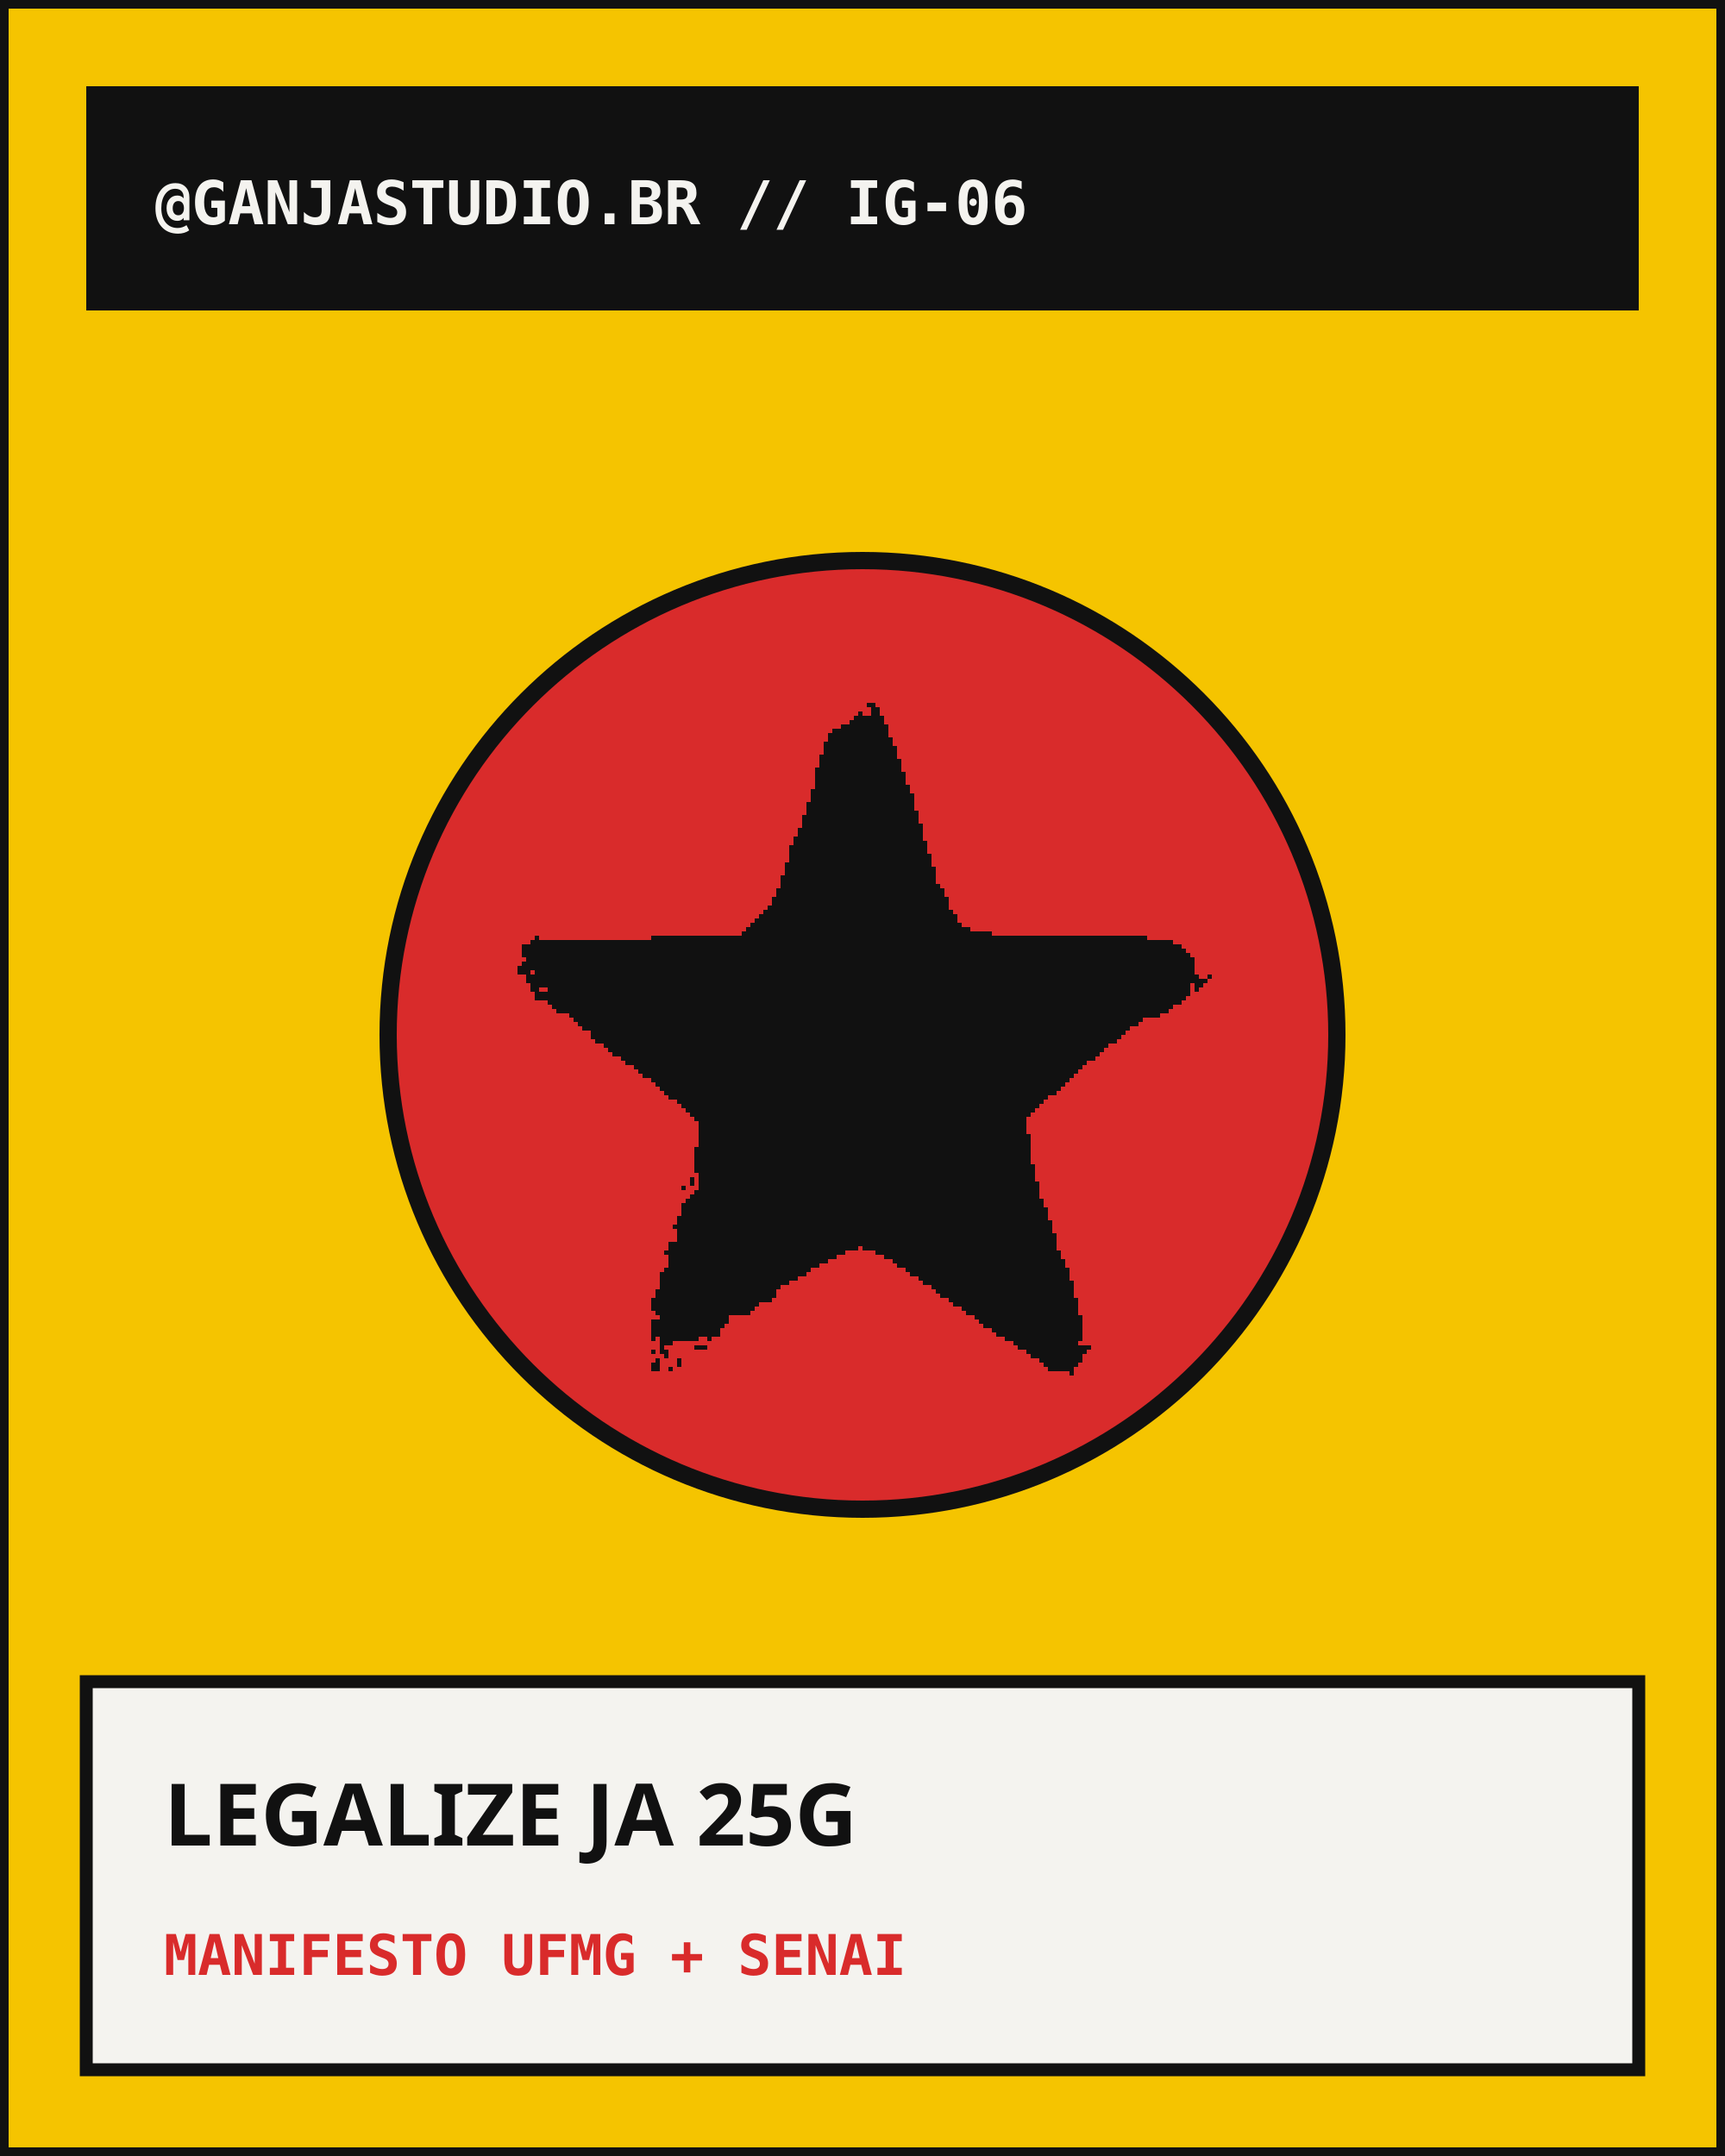
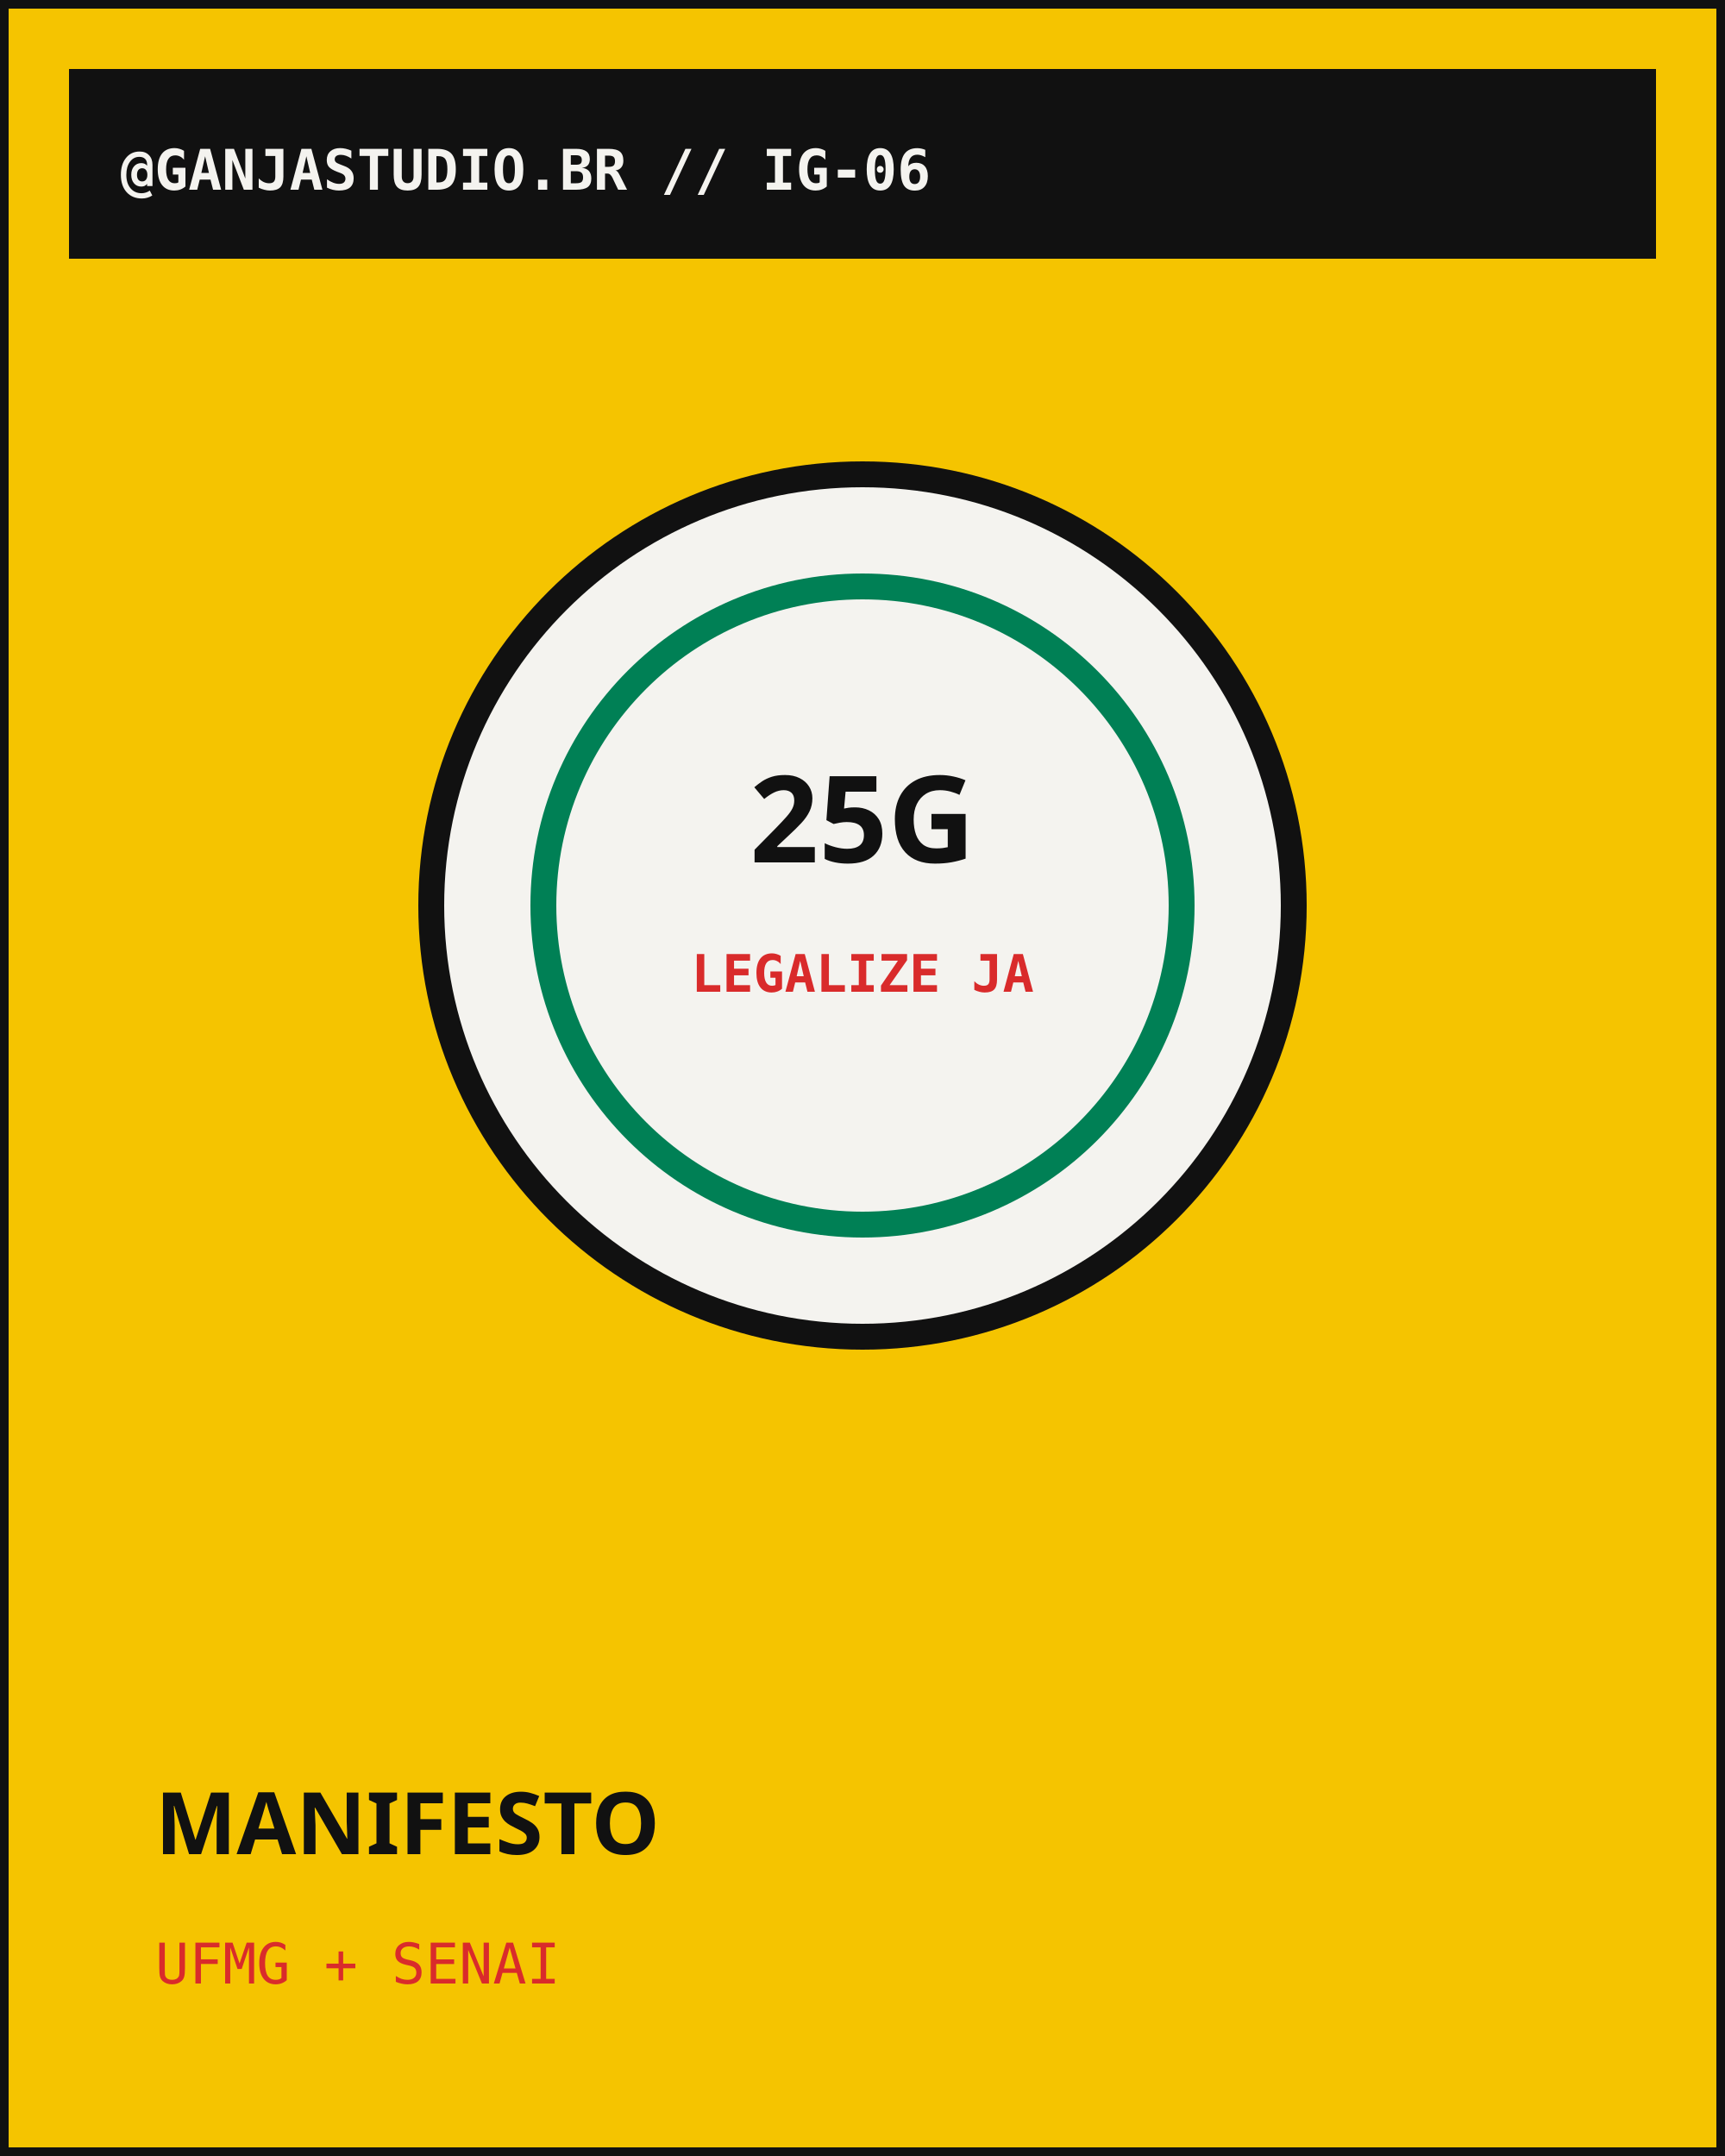
- <svg xmlns="http://www.w3.org/2000/svg" viewBox="0 0 400 500" aria-label="@ganjastudio.br - LEGALIZE JA 25G">
+ <svg xmlns="http://www.w3.org/2000/svg" viewBox="0 0 400 500" aria-label="@ganjastudio.br ig-06">
  <rect width="400" height="500" fill="#F5C400" stroke="#111111" stroke-width="4" />
-   <rect x="20" y="20" width="360" height="52" fill="#111111" />
-   <text x="36" y="52" font-family="Space Mono, monospace" font-weight="700" font-size="14" fill="#F4F3EF">@GANJASTUDIO.BR // IG-06</text>
-   <circle cx="200" cy="240" r="110" fill="#D92B2B" stroke="#111111" stroke-width="4" />
-   <g transform="translate(118, 162) scale(1.0)" fill="#111111">
-     <svg viewBox="258 257 163 157" width="163" height="157">
-       <path d="M341,258L343,258L343,259L344,259L344,261L345,261L345,263L346,263L346,266L347,266L347,268L348,268L348,271L349,271L349,274L350,274L350,277L351,277L351,279L352,279L352,283L353,283L353,286L354,286L354,290L355,290L355,293L356,293L356,296L357,296L357,300L358,300L358,301L359,301L359,303L360,303L360,306L361,306L361,307L362,307L362,309L363,309L363,310L365,310L365,311L370,311L370,312L406,312L406,313L412,313L412,314L414,314L414,315L415,315L415,316L416,316L416,317L417,317L417,321L418,321L418,322L420,322L420,323L419,323L419,324L418,324L418,325L417,325L417,323L416,323L416,326L415,326L415,327L414,327L414,328L412,328L412,329L411,329L411,330L409,330L409,331L405,331L405,332L404,332L404,333L402,333L402,334L401,334L401,335L400,335L400,336L399,336L399,337L397,337L397,338L396,338L396,339L395,339L395,340L394,340L394,341L392,341L392,342L391,342L391,343L390,343L390,344L389,344L389,345L388,345L388,346L387,346L387,347L386,347L386,348L385,348L385,349L383,349L383,350L382,350L382,351L381,351L381,352L380,352L380,353L379,353L379,354L378,354L378,358L379,358L379,365L380,365L380,369L381,369L381,373L382,373L382,375L383,375L383,378L384,378L384,381L385,381L385,385L386,385L386,387L387,387L387,389L388,389L388,392L389,392L389,396L390,396L390,400L391,400L391,406L390,406L390,407L393,407L393,408L392,408L392,409L391,409L391,411L390,411L390,412L389,412L389,414L388,414L388,413L383,413L383,412L382,412L382,411L381,411L381,410L379,410L379,409L378,409L378,408L376,408L376,407L375,407L375,406L373,406L373,405L371,405L371,404L370,404L370,403L368,403L368,402L367,402L367,401L366,401L366,400L364,400L364,399L363,399L363,398L361,398L361,397L360,397L360,396L358,396L358,395L357,395L357,394L356,394L356,393L354,393L354,392L353,392L353,391L351,391L351,390L350,390L350,389L348,389L348,388L347,388L347,387L345,387L345,386L343,386L343,385L340,385L340,384L339,384L339,385L336,385L336,386L334,386L334,387L332,387L332,388L330,388L330,389L328,389L328,390L327,390L327,391L325,391L325,392L323,392L323,393L321,393L321,394L320,394L320,396L319,396L319,397L316,397L316,398L315,398L315,399L314,399L314,400L309,400L309,402L308,402L308,403L307,403L307,405L305,405L305,406L304,406L304,405L302,405L302,406L296,406L296,407L294,407L294,408L295,408L295,410L294,410L294,409L293,409L293,405L292,405L292,406L291,406L291,401L293,401L293,400L292,400L292,399L291,399L291,396L292,396L292,394L293,394L293,390L294,390L294,389L295,389L295,386L294,386L294,385L295,385L295,383L297,383L297,380L296,380L296,379L297,379L297,377L298,377L298,374L299,374L299,373L300,373L300,372L301,372L301,371L302,371L302,367L301,367L301,361L302,361L302,355L301,355L301,354L300,354L300,353L299,353L299,352L298,352L298,351L297,351L297,350L295,350L295,349L294,349L294,348L293,348L293,347L292,347L292,346L291,346L291,345L289,345L289,344L288,344L288,343L287,343L287,342L285,342L285,341L284,341L284,340L282,340L282,339L281,339L281,338L280,338L280,337L278,337L278,336L277,336L277,334L275,334L275,333L274,333L274,332L273,332L273,331L272,331L272,330L269,330L269,329L268,329L268,328L267,328L267,327L264,327L264,325L263,325L263,323L262,323L262,321L260,321L260,319L261,319L261,318L262,318L262,317L261,317L261,314L263,314L263,313L264,313L264,312L265,312L265,313L291,313L291,312L312,312L312,311L313,311L313,310L314,310L314,309L315,309L315,308L316,308L316,307L317,307L317,306L318,306L318,305L319,305L319,303L320,303L320,301L321,301L321,298L322,298L322,295L323,295L323,291L324,291L324,289L325,289L325,287L326,287L326,284L327,284L327,281L328,281L328,278L329,278L329,273L330,273L330,270L331,270L331,267L332,267L332,265L333,265L333,264L335,264L335,263L337,263L337,262L338,262L338,261L339,261L339,260L340,260L340,261L342,261L342,259L341,259Z M264,320L263,320L263,321L264,321Z M420,321L421,321L421,322L420,322Z M266,324L265,324L265,325L267,325L267,324Z M300,368L301,368L301,370L300,370L300,369Z M298,370L299,370L299,371L298,371Z M301,407L304,407L304,408L301,408Z M291,408L292,408L292,409L291,409Z M292,410L293,410L293,413L291,413L291,411L292,411Z M297,410L298,410L298,412L297,412L297,411Z M295,412L296,412L296,413L295,413Z" />
-     </svg>
-   </g>
-   <rect x="20" y="390" width="360" height="90" fill="#F4F3EF" stroke="#111111" stroke-width="3" />
-   <text x="38" y="428" font-family="Syne, sans-serif" font-weight="800" font-size="20" fill="#111111">LEGALIZE JA 25G</text>
-   <text x="38" y="458" font-family="Space Mono, monospace" font-weight="700" font-size="13" fill="#D92B2B">MANIFESTO UFMG + SENAI</text>
+   <circle cx="200" cy="210" r="100" fill="#F4F3EF" stroke="#111111" stroke-width="6" />
+   <circle cx="200" cy="210" r="74" fill="none" stroke="#008055" stroke-width="6" />
+   <text x="200" y="200" text-anchor="middle" font-family="Syne, sans-serif" font-size="28" font-weight="800" fill="#111111">25G</text>
+   <text x="200" y="230" text-anchor="middle" font-family="Space Mono, monospace" font-size="12" font-weight="700" fill="#D92B2B">LEGALIZE JA</text>
+   <text x="36" y="430" font-family="Syne, sans-serif" font-size="20" font-weight="800" fill="#111111">MANIFESTO</text>
+   <text x="36" y="460" font-family="Space Mono, monospace" font-size="13" fill="#D92B2B">UFMG + SENAI</text>
+   <rect x="16" y="16" width="368" height="44" fill="#111111" />
+   <text x="28" y="44" font-family="Space Mono, monospace" font-size="13" font-weight="700" fill="#F4F3EF">@GANJASTUDIO.BR // IG-06</text>
</svg>
